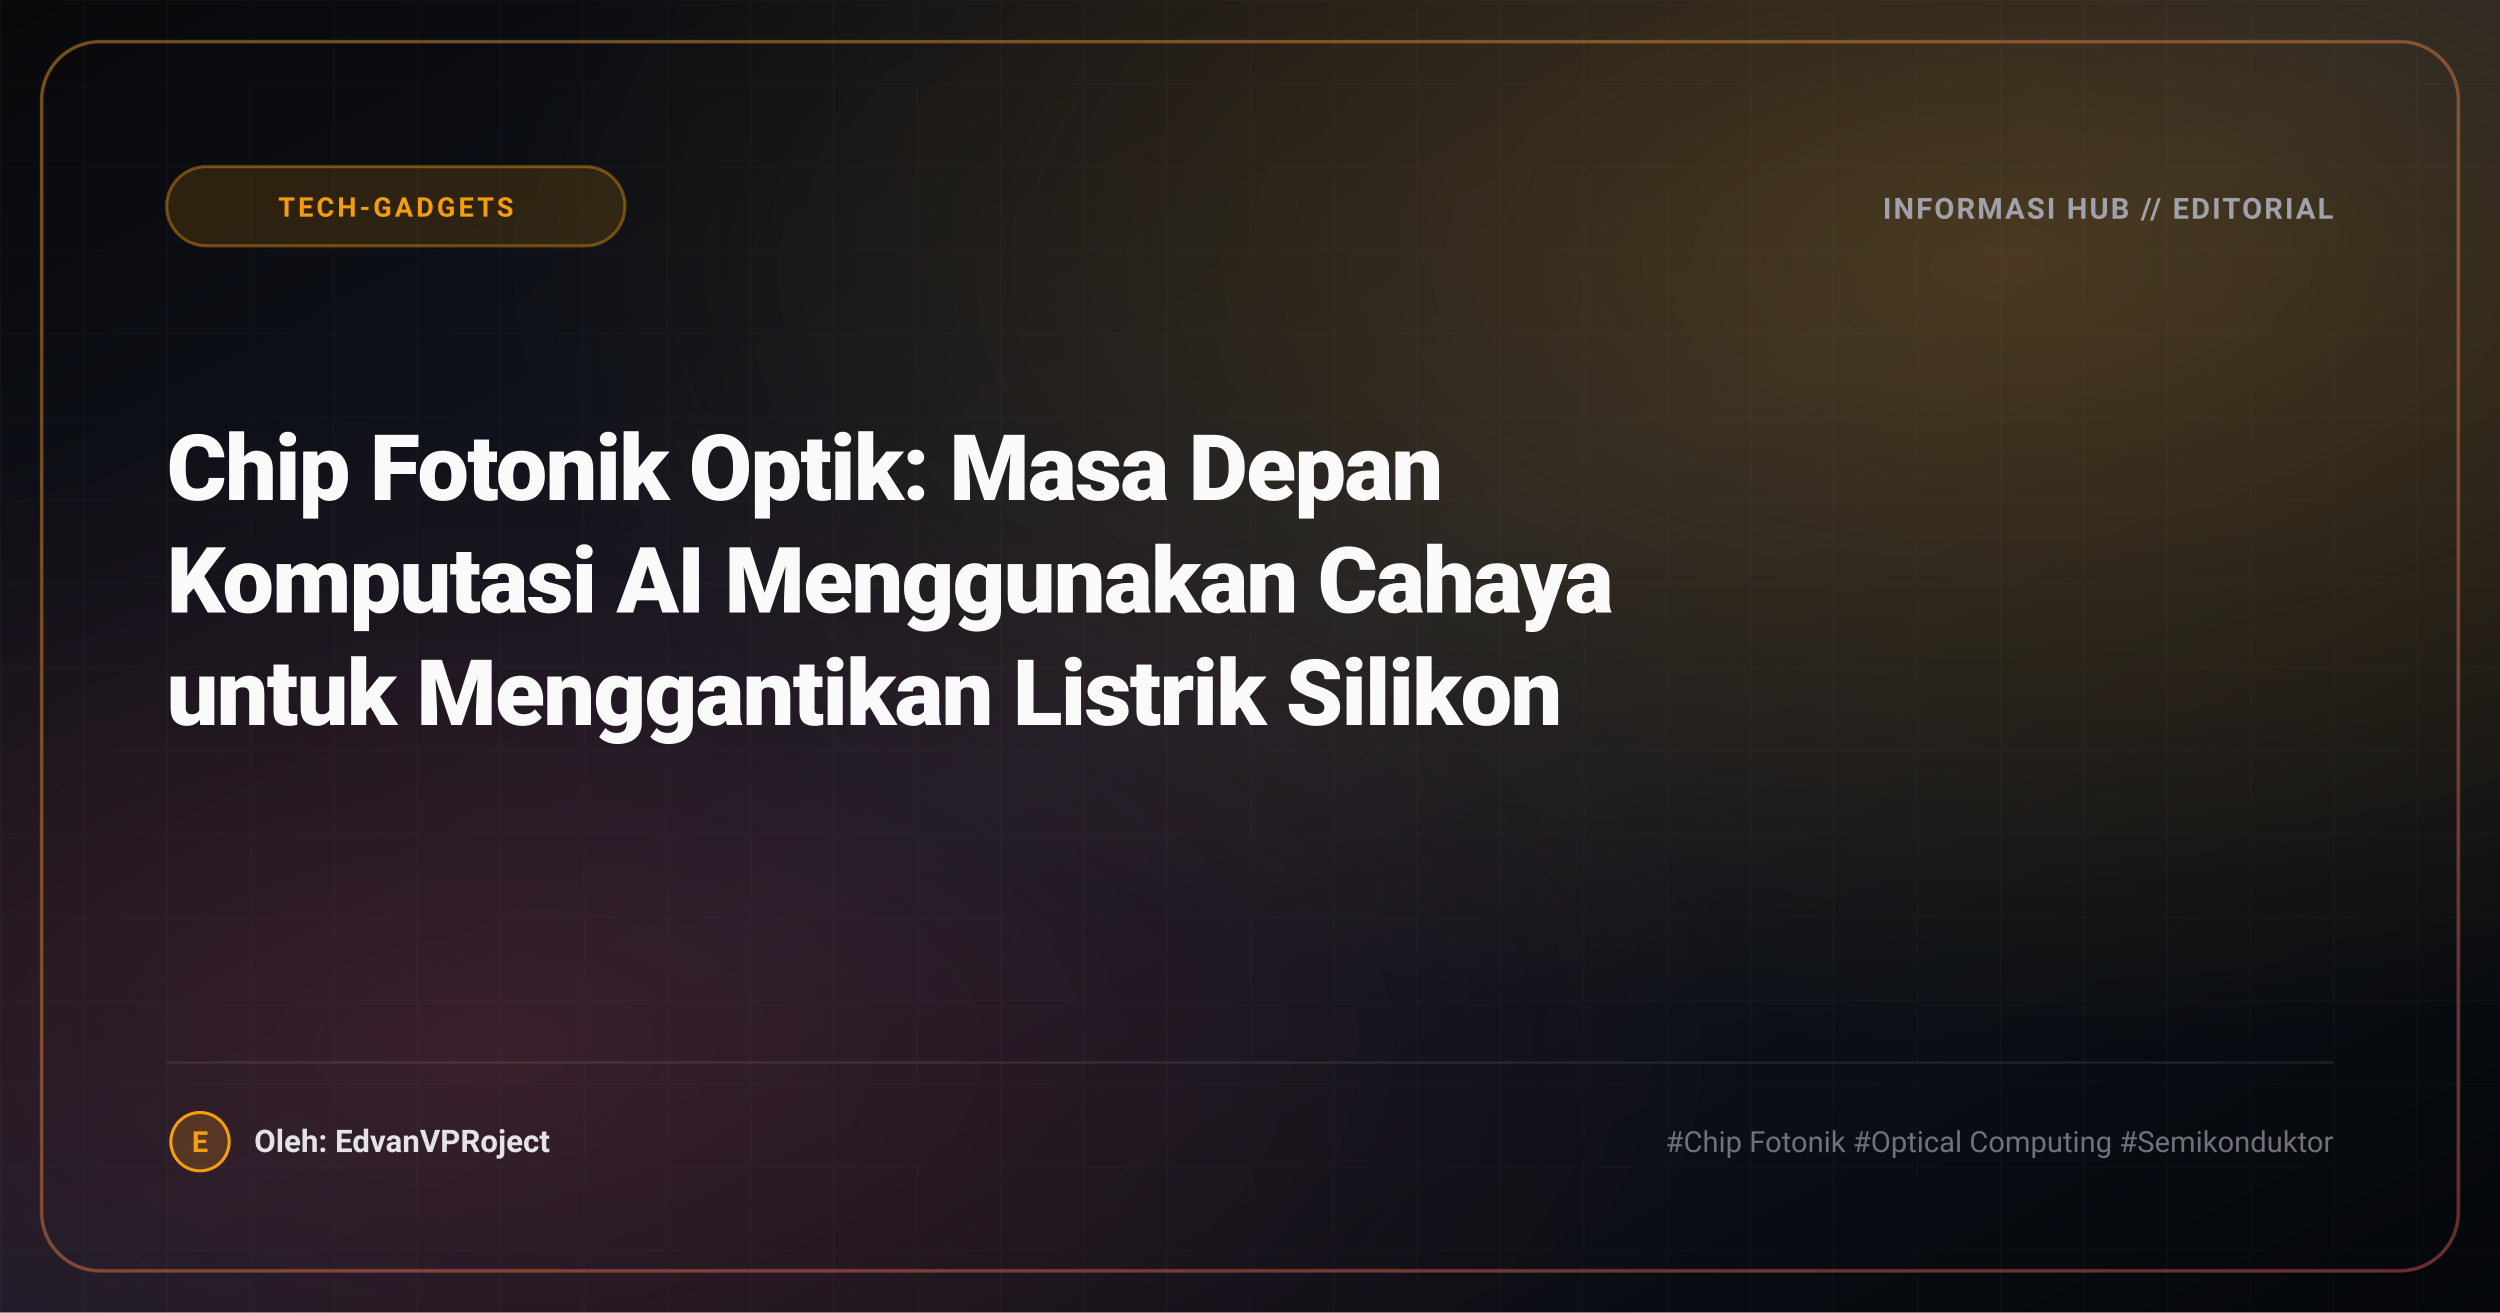
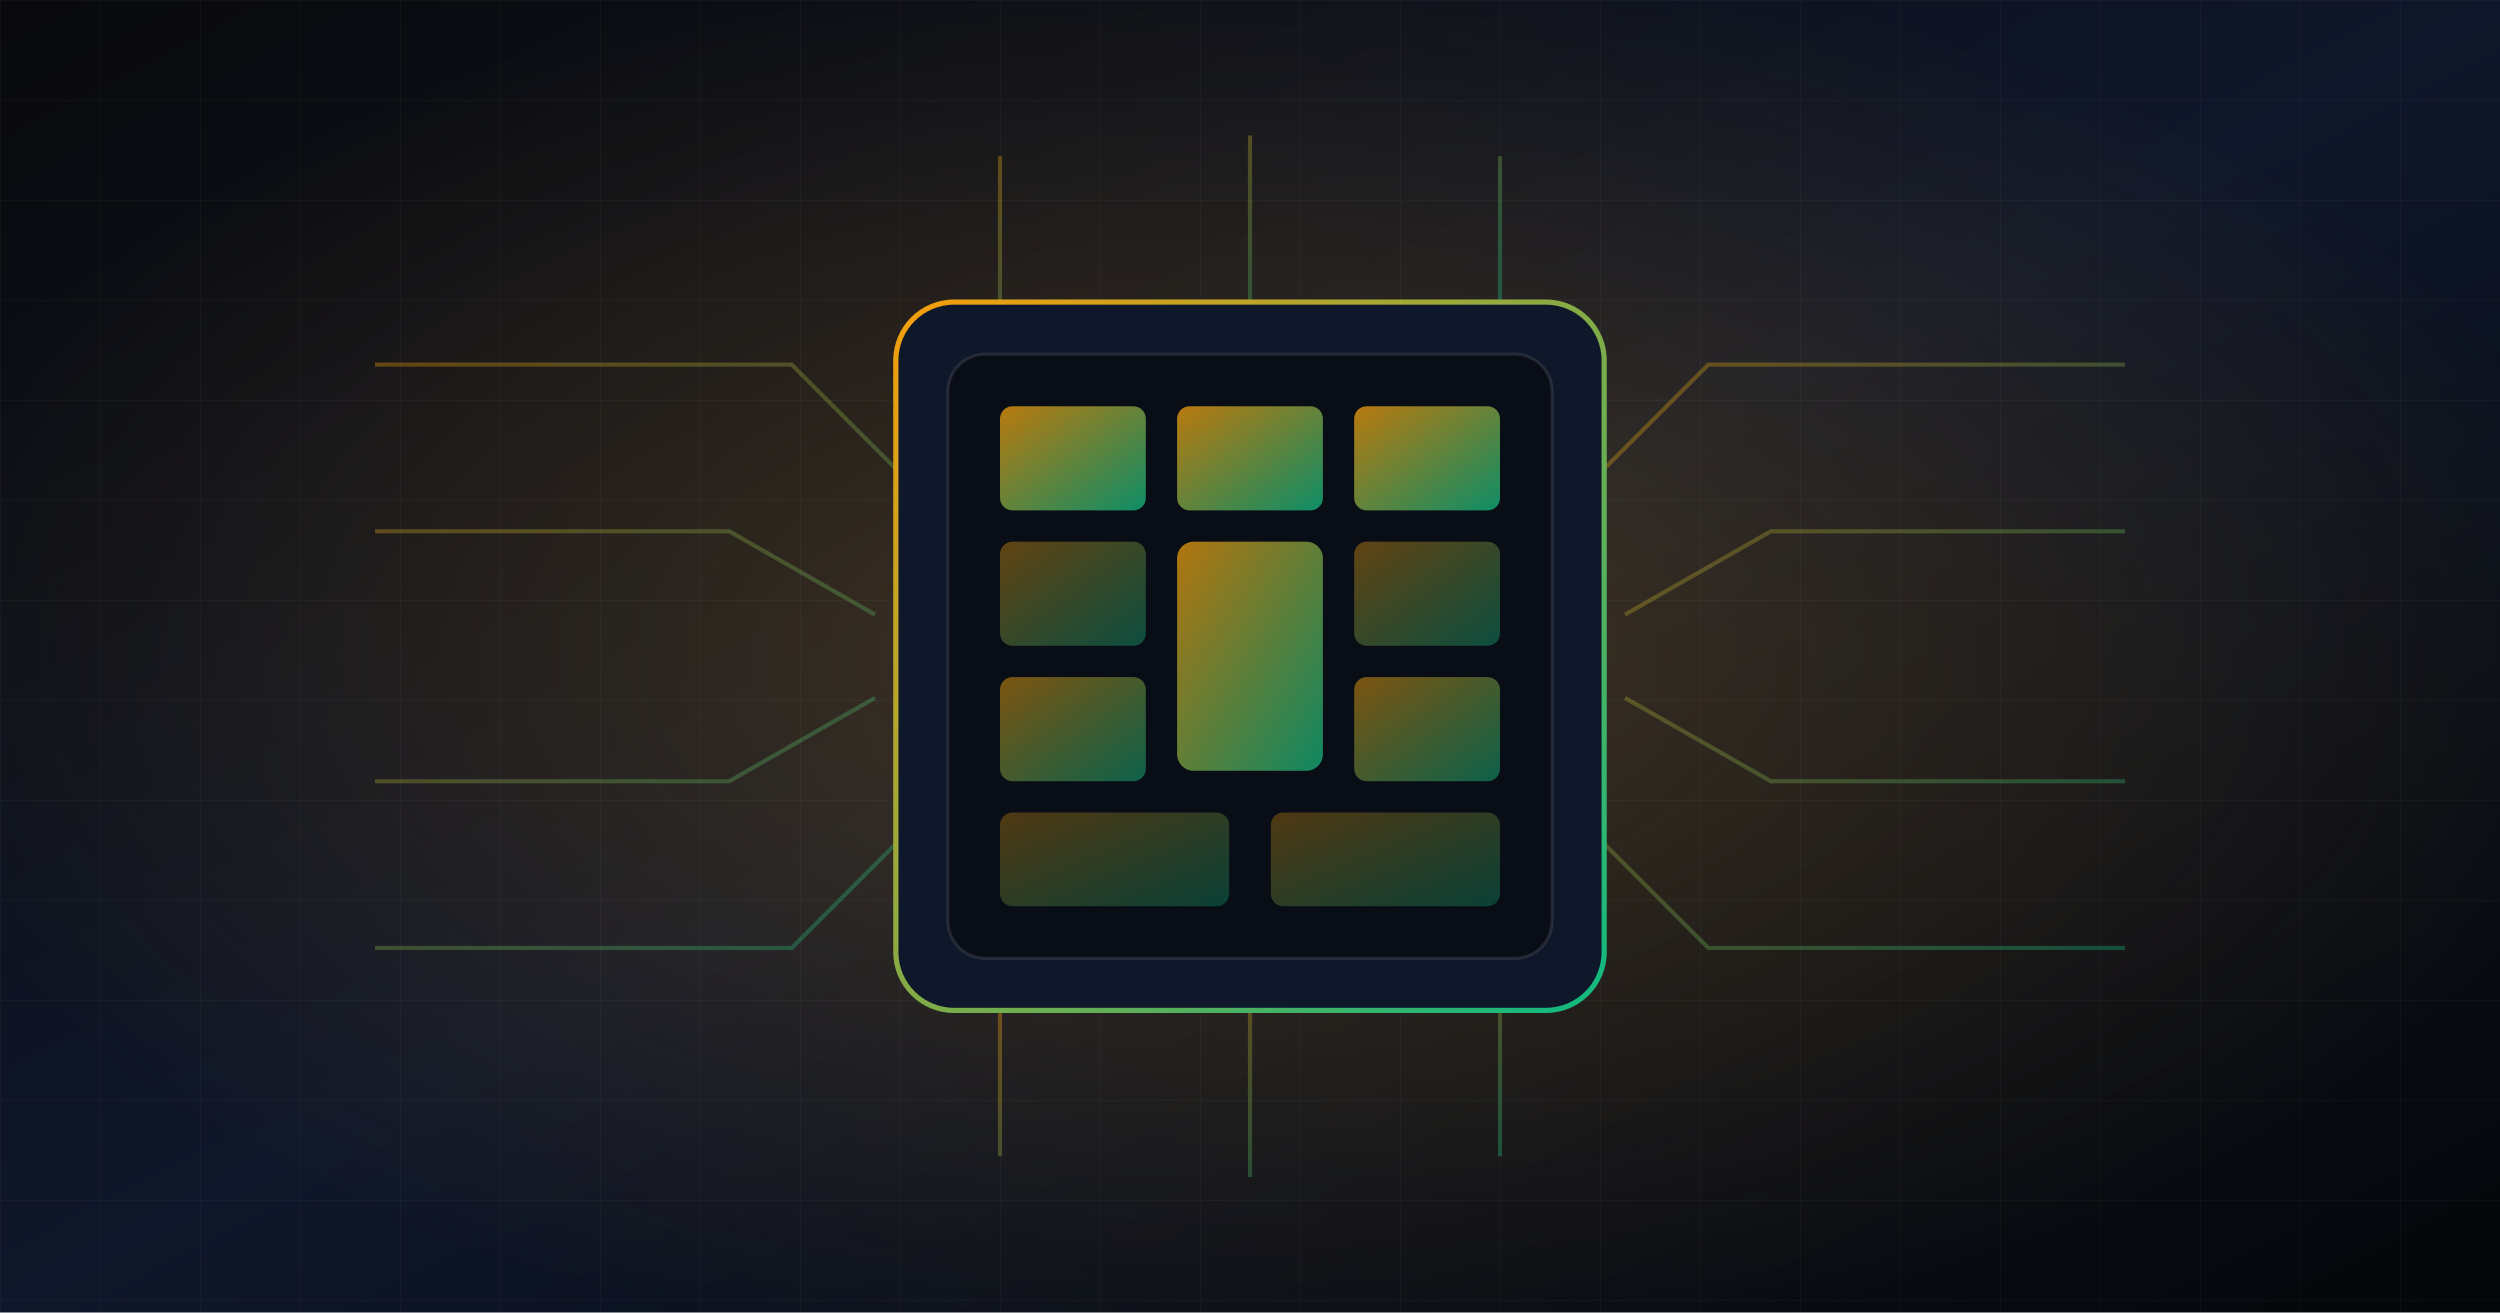
- <svg xmlns="http://www.w3.org/2000/svg" viewBox="0 0 1200 630" width="1200" height="630" shape-rendering="geometricPrecision" text-rendering="geometricPrecision">
+ <svg xmlns="http://www.w3.org/2000/svg" viewBox="0 0 1200 630" width="1200" height="630" shape-rendering="geometricPrecision">
  <defs>
-     <style>
-       text {
-         font-family: -apple-system, BlinkMacSystemFont, "Segoe UI", Roboto, "Helvetica Neue", Arial, sans-serif;
-         text-rendering: geometricPrecision;
-         -webkit-font-smoothing: antialiased;
-       }
-     </style>
    <linearGradient id="bgGrad" x1="0%" y1="0%" x2="100%" y2="100%">
      <stop offset="0%" stop-color="#09090b" />
-       <stop offset="50%" stop-color="#111827" />
+       <stop offset="50%" stop-color="#0f172a" />
      <stop offset="100%" stop-color="#040608" />
    </linearGradient>
    <linearGradient id="accGrad" x1="0%" y1="0%" x2="100%" y2="100%">
      <stop offset="0%" stop-color="#f59e0b" />
-       <stop offset="100%" stop-color="#ef4444" />
+       <stop offset="100%" stop-color="#10b981" />
    </linearGradient>
-     <radialGradient id="glow" cx="80%" cy="20%" r="60%">
-       <stop offset="0%" stop-color="#f59e0b" stop-opacity="0.25" />
+     <radialGradient id="glow" cx="50%" cy="50%" r="55%">
+       <stop offset="0%" stop-color="#f59e0b" stop-opacity="0.22" />
      <stop offset="100%" stop-color="#f59e0b" stop-opacity="0" />
    </radialGradient>
-     <radialGradient id="glow2" cx="20%" cy="80%" r="50%">
-       <stop offset="0%" stop-color="#ef4444" stop-opacity="0.18" />
-       <stop offset="100%" stop-color="#ef4444" stop-opacity="0" />
-     </radialGradient>
-     <pattern id="grid" width="40" height="40" patternUnits="userSpaceOnUse">
-       <path d="M 40 0 L 0 0 0 40" fill="none" stroke="rgba(255,255,255,0.03)" stroke-width="1" />
+     <pattern id="grid" width="48" height="48" patternUnits="userSpaceOnUse">
+       <path d="M 48 0 L 0 0 0 48" fill="none" stroke="rgba(255,255,255,0.035)" stroke-width="1" />
    </pattern>
  </defs>
  <rect width="1200" height="630" fill="url(#bgGrad)" />
  <rect width="1200" height="630" fill="url(#glow)" />
-   <rect width="1200" height="630" fill="url(#glow2)" />
  <rect width="1200" height="630" fill="url(#grid)" />
-   <rect x="20" y="20" width="1160" height="590" rx="28" fill="none" stroke="rgba(255,255,255,0.08)" stroke-width="2" />
-   <rect x="20" y="20" width="1160" height="590" rx="28" fill="none" stroke="url(#accGrad)" stroke-width="1.5" opacity="0.4" />
-   <g transform="translate(80, 80)">
-     <rect x="0" y="0" width="220" height="38" rx="19" fill="#f59e0b" fill-opacity="0.15" stroke="#f59e0b" stroke-opacity="0.4" stroke-width="1.5" />
-     <text x="110" y="24" fill="#f59e0b" font-family="system-ui, -apple-system, sans-serif" font-size="13" font-weight="700" text-anchor="middle" letter-spacing="1.5">
-       TECH-GADGETS
-     </text>
-     <text x="1040" y="25" fill="#a1a1aa" font-family="monospace, monospace" font-size="14" font-weight="600" text-anchor="end" letter-spacing="1">
-       INFORMASI HUB // EDITORIAL
-     </text>
-   </g>
-   <g transform="translate(0, 200)">
-     <text x="80" y="40" fill="#fafafa" font-family="system-ui, -apple-system, sans-serif" font-size="44" font-weight="800" letter-spacing="-0.8">
-       <tspan x="80" dy="0">Chip Fotonik Optik: Masa Depan</tspan>
-       <tspan x="80" dy="54">Komputasi AI Menggunakan Cahaya</tspan>
-       <tspan x="80" dy="54">untuk Menggantikan Listrik Silikon</tspan>
-     </text>
-   </g>
-   <g transform="translate(80, 510)">
-     <line x1="0" y1="0" x2="1040" y2="0" stroke="rgba(255,255,255,0.1)" stroke-width="1" />
-     <circle cx="16" cy="38" r="14" fill="#f59e0b" fill-opacity="0.2" stroke="#f59e0b" stroke-width="1.5" />
-     <text x="16" y="43" fill="#f59e0b" font-family="sans-serif" font-size="14" font-weight="bold" text-anchor="middle">E</text>
-     <text x="42" y="43" fill="#e4e4e7" font-family="monospace, monospace" font-size="15" font-weight="600">
-       Oleh: EdvanVPRoject
-     </text>
-     <text x="1040" y="43" fill="#71717a" font-family="monospace, monospace" font-size="14" text-anchor="end">
-       #Chip Fotonik   #Optical Computing   #Semikonduktor
-     </text>
+   <g transform="translate(600, 315)">
+     <g stroke="url(#accGrad)" stroke-width="2" opacity="0.35" fill="none">
+       <path d="M-420,-140 L-220,-140 L-160,-80 M-420,-60 L-250,-60 L-180,-20 M-420,60 L-250,60 L-180,20 M-420,140 L-220,140 L-160,80" />
+       <path d="M420,-140 L220,-140 L160,-80 M420,-60 L250,-60 L180,-20 M420,60 L250,60 L180,20 M420,140 L220,140 L160,80" />
+       <path d="M-120,-240 L-120,-170 M0,-250 L0,-170 M120,-240 L120,-170" />
+       <path d="M-120,240 L-120,170 M0,250 L0,170 M120,240 L120,170" />
+     </g>
+     <rect x="-170" y="-170" width="340" height="340" rx="28" fill="#0f172a" stroke="url(#accGrad)" stroke-width="2.5" />
+     <rect x="-145" y="-145" width="290" height="290" rx="18" fill="#090d16" stroke="rgba(255,255,255,0.1)" stroke-width="1.5" />
+     <g fill="url(#accGrad)" opacity="0.75">
+       <rect x="-120" y="-120" width="70" height="50" rx="6" />
+       <rect x="-35" y="-120" width="70" height="50" rx="6" />
+       <rect x="50" y="-120" width="70" height="50" rx="6" />
+       <rect x="-120" y="-55" width="70" height="50" rx="6" opacity="0.5" />
+       <rect x="-35" y="-55" width="70" height="110" rx="8" opacity="0.95" />
+       <rect x="50" y="-55" width="70" height="50" rx="6" opacity="0.5" />
+       <rect x="-120" y="10" width="70" height="50" rx="6" opacity="0.65" />
+       <rect x="50" y="10" width="70" height="50" rx="6" opacity="0.65" />
+       <rect x="-120" y="75" width="110" height="45" rx="6" opacity="0.4" />
+       <rect x="10" y="75" width="110" height="45" rx="6" opacity="0.4" />
+     </g>
  </g>
</svg>
